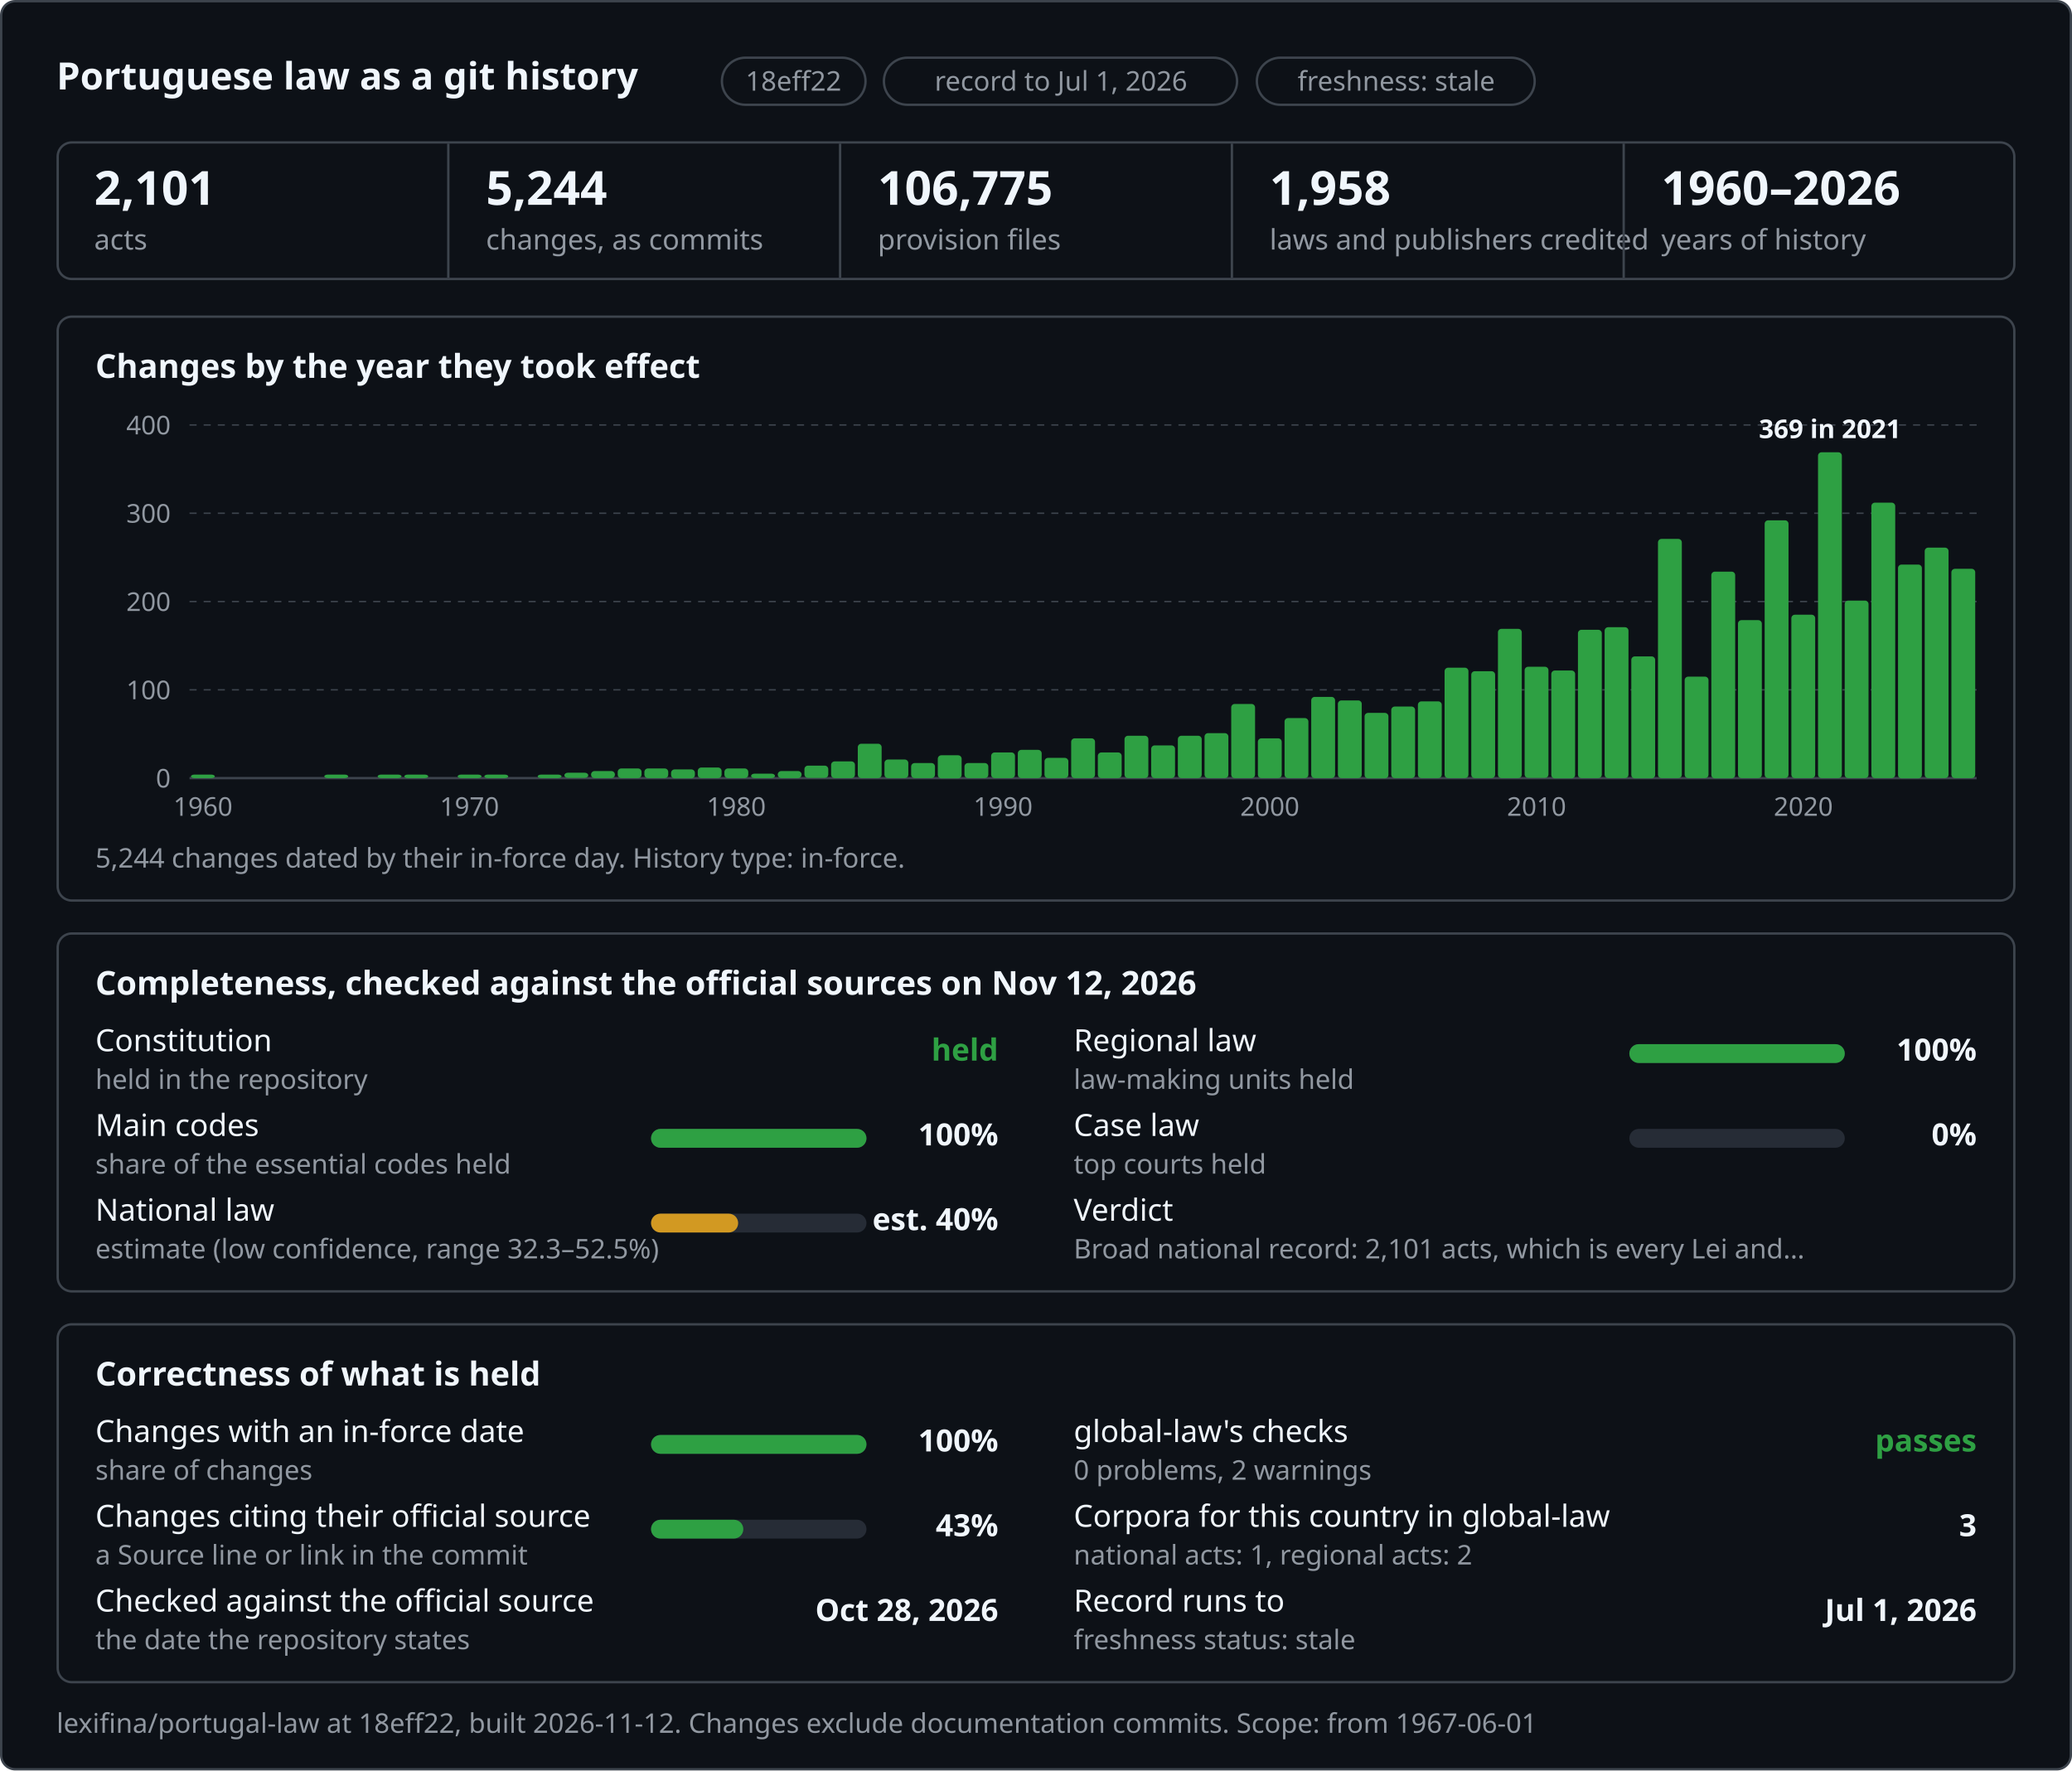
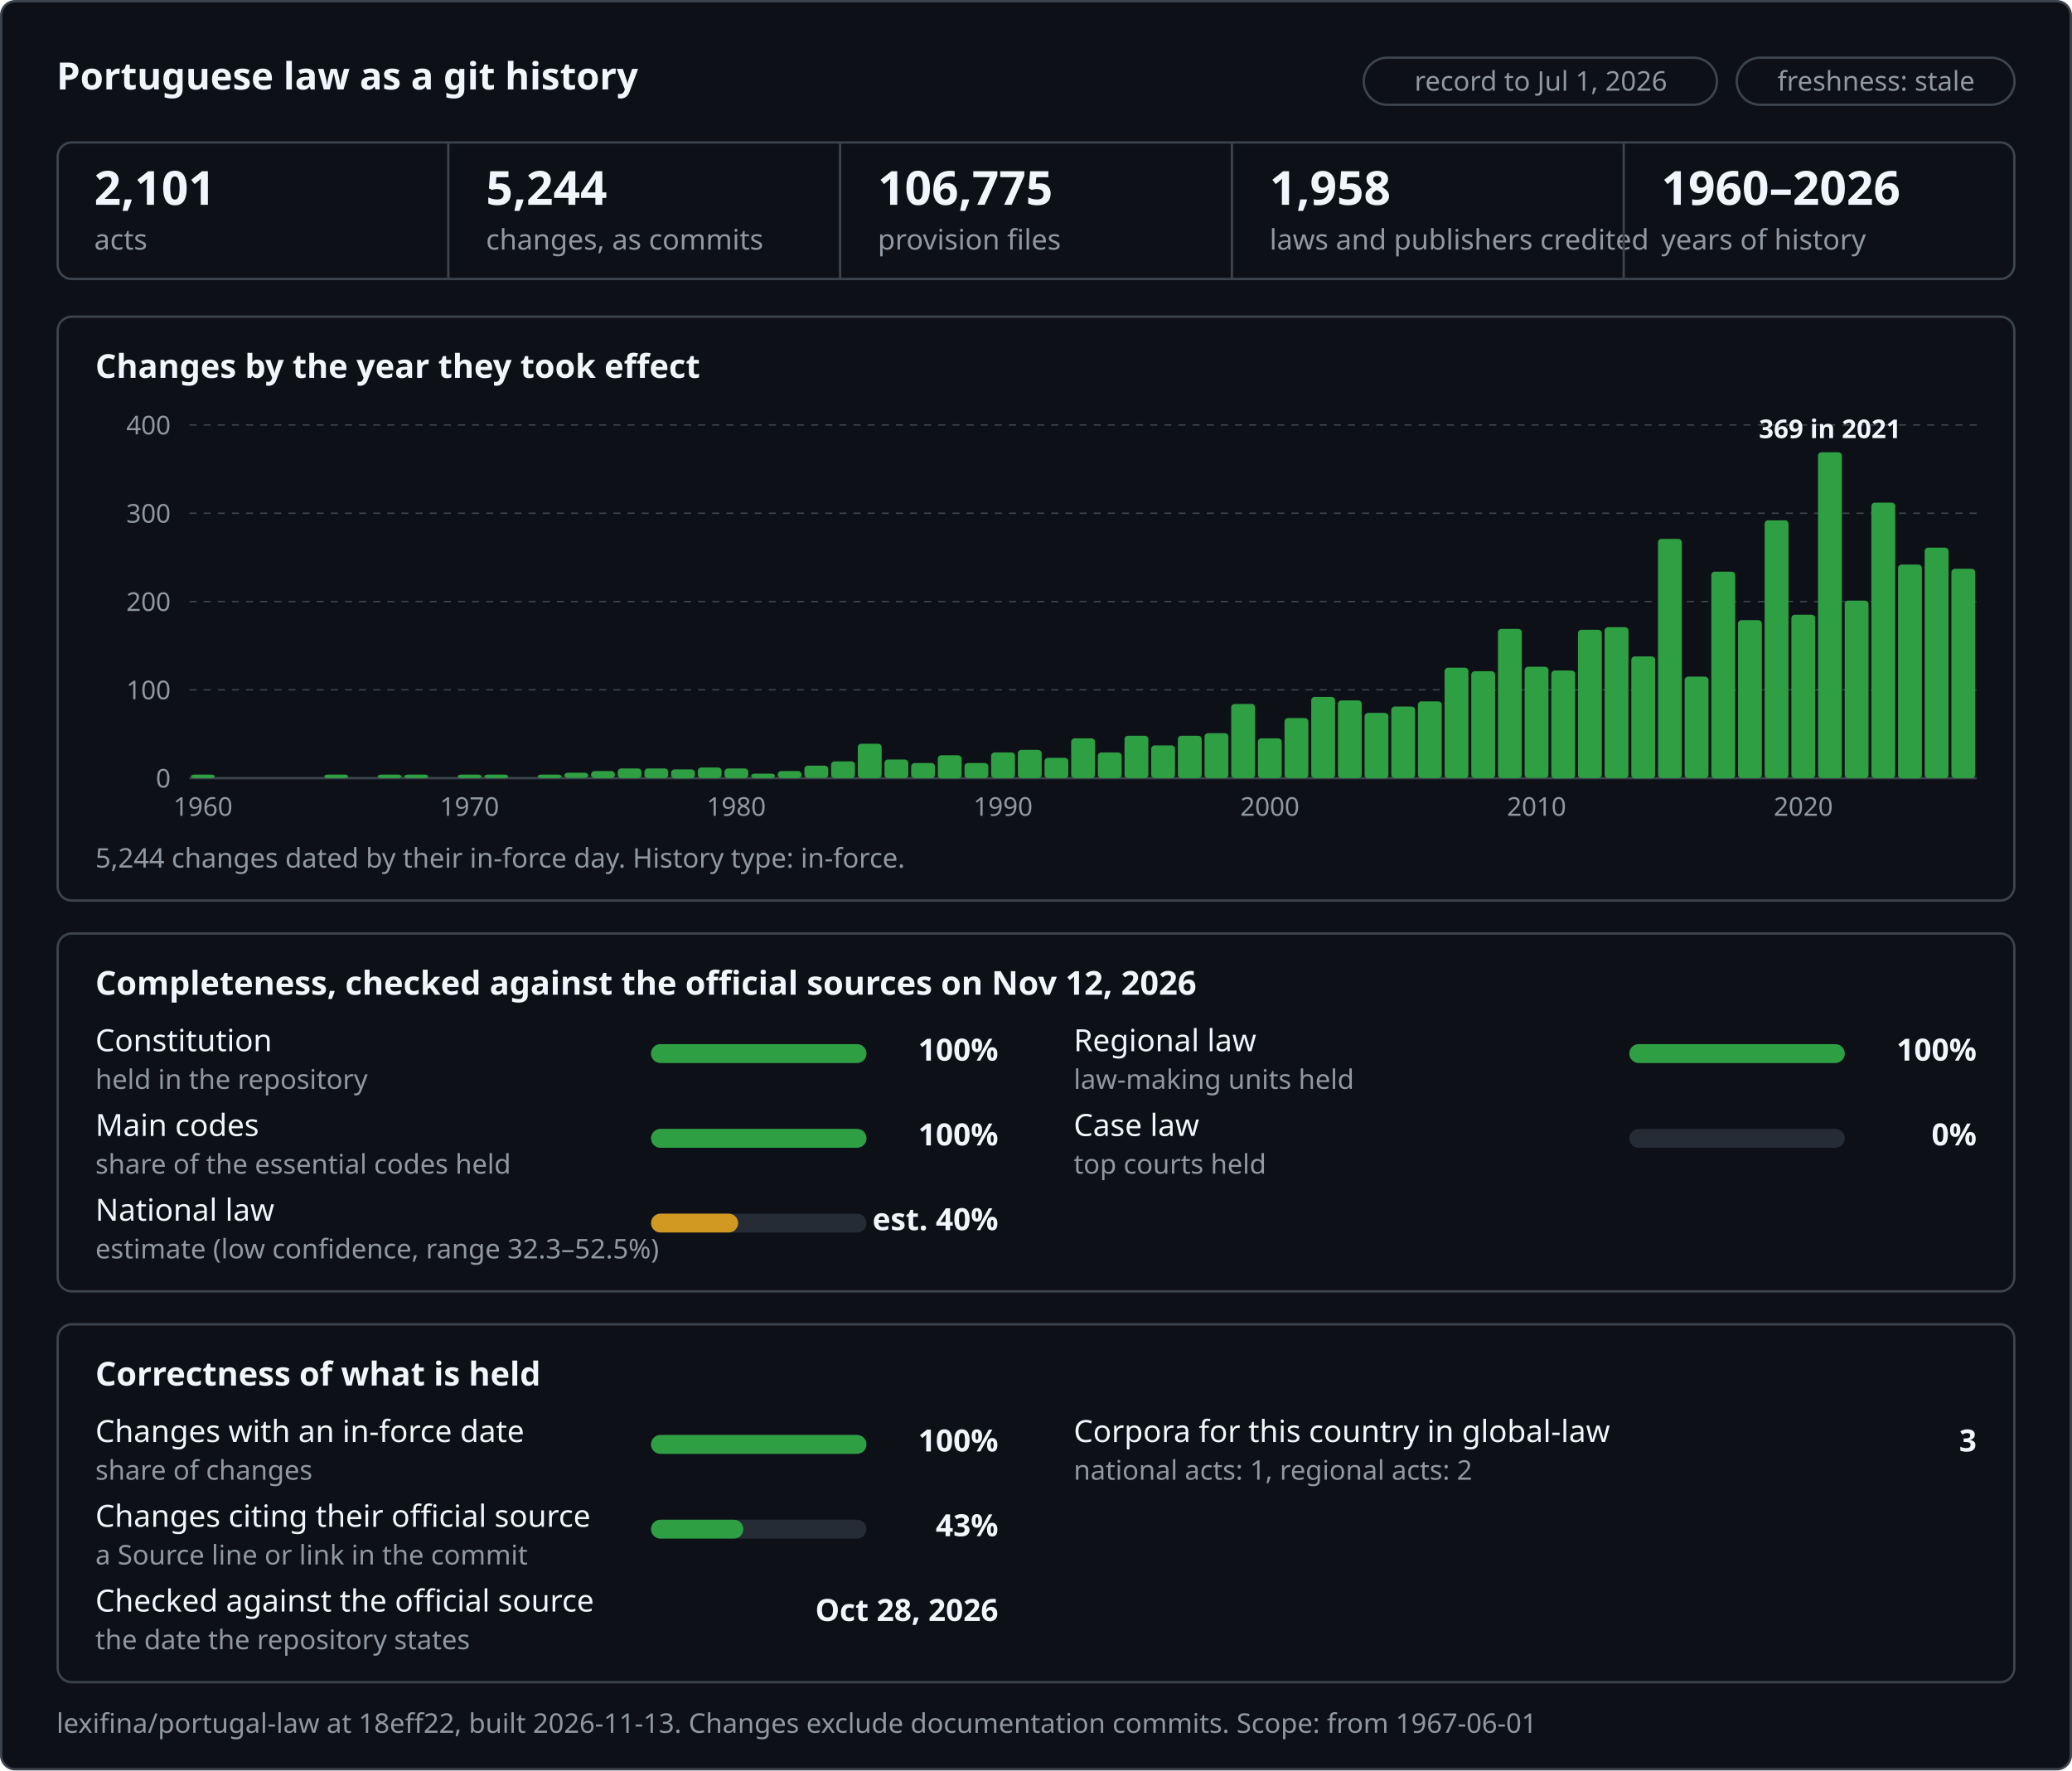
<svg xmlns="http://www.w3.org/2000/svg" width="880" height="752" viewBox="0 0 880 752" font-family="-apple-system,BlinkMacSystemFont,Segoe UI,Noto Sans,Helvetica,Arial,sans-serif">
  <rect x="0.5" y="0.5" width="879" height="751" rx="6" fill="#0d1117" stroke="#3d444d" />
  <text x="24" y="38" font-size="16" font-weight="600" fill="#f0f6fc">Portuguese law as a git history</text>
-   <rect x="306.6" y="24.5" width="61" height="20" rx="10" fill="none" stroke="#3d444d" />
-   <text x="337.0" y="38.5" font-size="11.5" font-weight="500" text-anchor="middle" fill="#9198a1">18eff22</text>
-   <rect x="375.4" y="24.5" width="150" height="20" rx="10" fill="none" stroke="#3d444d" />
-   <text x="450.6" y="38.5" font-size="11.5" font-weight="500" text-anchor="middle" fill="#9198a1">record to Jul 1, 2026</text>
-   <rect x="533.8" y="24.5" width="118" height="20" rx="10" fill="none" stroke="#3d444d" />
-   <text x="593.0" y="38.5" font-size="11.5" font-weight="500" text-anchor="middle" fill="#9198a1">freshness: stale</text>
+   <rect x="579.2" y="24.5" width="150" height="20" rx="10" fill="none" stroke="#3d444d" />
+   <text x="654.4" y="38.5" font-size="11.5" font-weight="500" text-anchor="middle" fill="#9198a1">record to Jul 1, 2026</text>
+   <rect x="737.6" y="24.5" width="118" height="20" rx="10" fill="none" stroke="#3d444d" />
+   <text x="796.8" y="38.5" font-size="11.5" font-weight="500" text-anchor="middle" fill="#9198a1">freshness: stale</text>
  <rect x="24.5" y="60.5" width="831" height="58" rx="6" fill="#0d1117" stroke="#3d444d" />
  <text x="40.0" y="87" font-size="20" font-weight="600" fill="#f0f6fc">2,101</text>
  <text x="40.0" y="106" font-size="12" fill="#9198a1">acts</text>
  <line x1="190.4" y1="61" x2="190.4" y2="118" stroke="#3d444d" />
  <text x="206.4" y="87" font-size="20" font-weight="600" fill="#f0f6fc">5,244</text>
  <text x="206.4" y="106" font-size="12" fill="#9198a1">changes, as commits</text>
  <line x1="356.8" y1="61" x2="356.8" y2="118" stroke="#3d444d" />
  <text x="372.8" y="87" font-size="20" font-weight="600" fill="#f0f6fc">106,775</text>
  <text x="372.8" y="106" font-size="12" fill="#9198a1">provision files</text>
  <line x1="523.2" y1="61" x2="523.2" y2="118" stroke="#3d444d" />
  <text x="539.2" y="87" font-size="20" font-weight="600" fill="#f0f6fc">1,958</text>
  <text x="539.2" y="106" font-size="12" fill="#9198a1">laws and publishers credited</text>
  <line x1="689.6" y1="61" x2="689.6" y2="118" stroke="#3d444d" />
  <text x="705.6" y="87" font-size="20" font-weight="600" fill="#f0f6fc">1960–2026</text>
  <text x="705.6" y="106" font-size="12" fill="#9198a1">years of history</text>
  <rect x="24.5" y="134.5" width="831" height="248" rx="6" fill="#0d1117" stroke="#3d444d" />
  <text x="40.5" y="160.5" font-size="14" font-weight="600" fill="#f0f6fc">Changes by the year they took effect</text>
  <line x1="80.5" y1="330.5" x2="839.5" y2="330.5" stroke="#3d444d" stroke-width="1" />
  <text x="72.5" y="334.5" font-size="11" text-anchor="end" fill="#9198a1">0</text>
  <line x1="80.5" y1="293.0" x2="839.5" y2="293.0" stroke="#3d444d" stroke-width="0.6" stroke-dasharray="3 3" />
  <text x="72.5" y="297.0" font-size="11" text-anchor="end" fill="#9198a1">100</text>
  <line x1="80.5" y1="255.5" x2="839.5" y2="255.5" stroke="#3d444d" stroke-width="0.6" stroke-dasharray="3 3" />
  <text x="72.5" y="259.5" font-size="11" text-anchor="end" fill="#9198a1">200</text>
  <line x1="80.5" y1="218.0" x2="839.5" y2="218.0" stroke="#3d444d" stroke-width="0.6" stroke-dasharray="3 3" />
  <text x="72.5" y="222.0" font-size="11" text-anchor="end" fill="#9198a1">300</text>
  <line x1="80.5" y1="180.5" x2="839.5" y2="180.5" stroke="#3d444d" stroke-width="0.6" stroke-dasharray="3 3" />
  <text x="72.5" y="184.5" font-size="11" text-anchor="end" fill="#9198a1">400</text>
  <rect x="81.10" y="329.0" width="10.13" height="1.5" rx="1.5" fill="#2ea043" />
  <text x="86.2" y="346.5" font-size="11" text-anchor="middle" fill="#9198a1">1960</text>
  <rect x="137.74" y="329.0" width="10.13" height="1.5" rx="1.5" fill="#2ea043" />
  <rect x="160.40" y="329.0" width="10.13" height="1.5" rx="1.5" fill="#2ea043" />
  <rect x="171.73" y="329.0" width="10.13" height="1.5" rx="1.5" fill="#2ea043" />
  <rect x="194.38" y="329.0" width="10.13" height="1.5" rx="1.5" fill="#2ea043" />
  <text x="199.4" y="346.5" font-size="11" text-anchor="middle" fill="#9198a1">1970</text>
  <rect x="205.71" y="329.0" width="10.13" height="1.5" rx="1.5" fill="#2ea043" />
  <rect x="228.37" y="329.0" width="10.13" height="1.5" rx="1.5" fill="#2ea043" />
  <rect x="239.70" y="328.2" width="10.13" height="2.2" rx="1.5" fill="#2ea043" />
  <rect x="251.03" y="327.5" width="10.13" height="3.0" rx="1.5" fill="#2ea043" />
  <rect x="262.35" y="326.4" width="10.13" height="4.1" rx="1.5" fill="#2ea043" />
  <rect x="273.68" y="326.4" width="10.13" height="4.1" rx="1.5" fill="#2ea043" />
  <rect x="285.01" y="326.8" width="10.13" height="3.8" rx="1.5" fill="#2ea043" />
  <rect x="296.34" y="326.0" width="10.13" height="4.5" rx="1.5" fill="#2ea043" />
  <rect x="307.67" y="326.4" width="10.13" height="4.1" rx="1.5" fill="#2ea043" />
  <text x="312.7" y="346.5" font-size="11" text-anchor="middle" fill="#9198a1">1980</text>
  <rect x="319.00" y="328.6" width="10.13" height="1.9" rx="1.5" fill="#2ea043" />
  <rect x="330.32" y="327.5" width="10.13" height="3.0" rx="1.5" fill="#2ea043" />
  <rect x="341.65" y="325.2" width="10.13" height="5.2" rx="1.5" fill="#2ea043" />
  <rect x="352.98" y="323.4" width="10.13" height="7.1" rx="1.5" fill="#2ea043" />
  <rect x="364.31" y="315.9" width="10.13" height="14.6" rx="1.5" fill="#2ea043" />
  <rect x="375.64" y="322.6" width="10.13" height="7.9" rx="1.5" fill="#2ea043" />
  <rect x="386.97" y="324.1" width="10.13" height="6.4" rx="1.5" fill="#2ea043" />
  <rect x="398.29" y="320.8" width="10.13" height="9.8" rx="1.5" fill="#2ea043" />
  <rect x="409.62" y="324.1" width="10.13" height="6.4" rx="1.5" fill="#2ea043" />
  <rect x="420.95" y="319.6" width="10.13" height="10.9" rx="1.5" fill="#2ea043" />
  <text x="426.0" y="346.5" font-size="11" text-anchor="middle" fill="#9198a1">1990</text>
  <rect x="432.28" y="318.5" width="10.13" height="12.0" rx="1.5" fill="#2ea043" />
  <rect x="443.61" y="321.9" width="10.13" height="8.6" rx="1.5" fill="#2ea043" />
  <rect x="454.94" y="313.6" width="10.13" height="16.9" rx="1.5" fill="#2ea043" />
  <rect x="466.26" y="319.6" width="10.13" height="10.9" rx="1.5" fill="#2ea043" />
  <rect x="477.59" y="312.5" width="10.13" height="18.0" rx="1.5" fill="#2ea043" />
  <rect x="488.92" y="316.6" width="10.13" height="13.9" rx="1.5" fill="#2ea043" />
  <rect x="500.25" y="312.5" width="10.13" height="18.0" rx="1.5" fill="#2ea043" />
  <rect x="511.58" y="311.4" width="10.13" height="19.1" rx="1.5" fill="#2ea043" />
  <rect x="522.91" y="299.0" width="10.13" height="31.5" rx="1.5" fill="#2ea043" />
  <rect x="534.23" y="313.6" width="10.13" height="16.9" rx="1.5" fill="#2ea043" />
  <text x="539.3" y="346.5" font-size="11" text-anchor="middle" fill="#9198a1">2000</text>
  <rect x="545.56" y="305.0" width="10.13" height="25.5" rx="1.5" fill="#2ea043" />
  <rect x="556.89" y="296.0" width="10.13" height="34.5" rx="1.5" fill="#2ea043" />
  <rect x="568.22" y="297.5" width="10.13" height="33.0" rx="1.5" fill="#2ea043" />
  <rect x="579.55" y="302.8" width="10.13" height="27.8" rx="1.5" fill="#2ea043" />
  <rect x="590.88" y="300.1" width="10.13" height="30.4" rx="1.5" fill="#2ea043" />
  <rect x="602.20" y="297.9" width="10.13" height="32.6" rx="1.5" fill="#2ea043" />
  <rect x="613.53" y="283.6" width="10.13" height="46.9" rx="1.5" fill="#2ea043" />
  <rect x="624.86" y="285.1" width="10.13" height="45.4" rx="1.5" fill="#2ea043" />
  <rect x="636.19" y="267.1" width="10.13" height="63.4" rx="1.5" fill="#2ea043" />
  <rect x="647.52" y="283.2" width="10.13" height="47.2" rx="1.5" fill="#2ea043" />
  <text x="652.6" y="346.5" font-size="11" text-anchor="middle" fill="#9198a1">2010</text>
  <rect x="658.85" y="284.8" width="10.13" height="45.8" rx="1.5" fill="#2ea043" />
  <rect x="670.17" y="267.5" width="10.13" height="63.0" rx="1.5" fill="#2ea043" />
  <rect x="681.50" y="266.4" width="10.13" height="64.1" rx="1.5" fill="#2ea043" />
  <rect x="692.83" y="278.8" width="10.13" height="51.8" rx="1.5" fill="#2ea043" />
  <rect x="704.16" y="228.9" width="10.13" height="101.6" rx="1.5" fill="#2ea043" />
  <rect x="715.49" y="287.4" width="10.13" height="43.1" rx="1.5" fill="#2ea043" />
  <rect x="726.82" y="242.8" width="10.13" height="87.8" rx="1.5" fill="#2ea043" />
  <rect x="738.14" y="263.4" width="10.13" height="67.1" rx="1.5" fill="#2ea043" />
  <rect x="749.47" y="221.0" width="10.13" height="109.5" rx="1.5" fill="#2ea043" />
  <rect x="760.80" y="261.1" width="10.13" height="69.4" rx="1.5" fill="#2ea043" />
  <text x="765.9" y="346.5" font-size="11" text-anchor="middle" fill="#9198a1">2020</text>
  <rect x="772.13" y="192.1" width="10.13" height="138.4" rx="1.5" fill="#2ea043" />
  <text x="777.2" y="186.1" font-size="11" font-weight="600" text-anchor="middle" fill="#f0f6fc">369 in 2021</text>
  <rect x="783.46" y="255.1" width="10.13" height="75.4" rx="1.5" fill="#2ea043" />
  <rect x="794.79" y="213.5" width="10.13" height="117.0" rx="1.5" fill="#2ea043" />
  <rect x="806.11" y="239.8" width="10.13" height="90.8" rx="1.5" fill="#2ea043" />
  <rect x="817.44" y="232.6" width="10.13" height="97.9" rx="1.5" fill="#2ea043" />
  <rect x="828.77" y="241.6" width="10.13" height="88.9" rx="1.5" fill="#2ea043" />
  <text x="40.5" y="368.5" font-size="11.5" fill="#9198a1">5,244 changes dated by their in-force day. History type: in-force.</text>
  <rect x="24.5" y="396.5" width="831" height="152" rx="6" fill="#0d1117" stroke="#3d444d" />
  <text x="40.5" y="422.5" font-size="14" font-weight="600" fill="#f0f6fc">Completeness, checked against the official sources on Nov 12, 2026</text>
  <text x="40.5" y="446.5" font-size="13" fill="#f0f6fc">Constitution</text>
  <text x="40.5" y="462.5" font-size="11.5" fill="#9198a1">held in the repository</text>
-   <text x="424.0" y="450.5" font-size="13" font-weight="600" text-anchor="end" fill="#2ea043">held</text>
+   <g>
+     <rect x="276.5" y="443.5" width="91.5" height="8" rx="4" fill="#262c36" />
+     <rect x="276.5" y="443.5" width="91.5" height="8" rx="4" fill="#2ea043" />
+   </g>
+   <text x="424.0" y="450.5" font-size="13" font-weight="600" text-anchor="end" fill="#f0f6fc">100%</text>
  <text x="40.5" y="482.5" font-size="13" fill="#f0f6fc">Main codes</text>
  <text x="40.5" y="498.5" font-size="11.5" fill="#9198a1">share of the essential codes held</text>
  <g>
    <rect x="276.5" y="479.5" width="91.5" height="8" rx="4" fill="#262c36" />
    <rect x="276.5" y="479.5" width="91.5" height="8" rx="4" fill="#2ea043" />
  </g>
  <text x="424.0" y="486.5" font-size="13" font-weight="600" text-anchor="end" fill="#f0f6fc">100%</text>
  <text x="40.5" y="518.5" font-size="13" fill="#f0f6fc">National law</text>
  <text x="40.5" y="534.5" font-size="11.5" fill="#9198a1">estimate (low confidence, range 32.3–52.5%)</text>
  <g>
    <rect x="276.5" y="515.5" width="91.5" height="8" rx="4" fill="#262c36" />
    <rect x="276.5" y="515.5" width="37.0" height="8" rx="4" fill="#d29922" />
  </g>
  <text x="424.0" y="522.5" font-size="13" font-weight="600" text-anchor="end" fill="#f0f6fc">est. 40%</text>
  <text x="456.0" y="446.5" font-size="13" fill="#f0f6fc">Regional law</text>
  <text x="456.0" y="462.5" font-size="11.5" fill="#9198a1">law-making units held</text>
  <g>
    <rect x="692.0" y="443.5" width="91.5" height="8" rx="4" fill="#262c36" />
    <rect x="692.0" y="443.5" width="91.5" height="8" rx="4" fill="#2ea043" />
  </g>
  <text x="839.5" y="450.5" font-size="13" font-weight="600" text-anchor="end" fill="#f0f6fc">100%</text>
  <text x="456.0" y="482.5" font-size="13" fill="#f0f6fc">Case law</text>
  <text x="456.0" y="498.5" font-size="11.5" fill="#9198a1">top courts held</text>
  <g>
    <rect x="692.0" y="479.5" width="91.5" height="8" rx="4" fill="#262c36" />
  </g>
  <text x="839.5" y="486.5" font-size="13" font-weight="600" text-anchor="end" fill="#f0f6fc">0%</text>
-   <text x="456.0" y="518.5" font-size="13" fill="#f0f6fc">Verdict</text>
-   <text x="456.0" y="534.5" font-size="11.5" fill="#9198a1">Broad national record: 2,101 acts, which is every Lei and…</text>
-   <text x="839.5" y="522.5" font-size="13" font-weight="600" text-anchor="end" fill="#9198a1" />
  <rect x="24.5" y="562.5" width="831" height="152" rx="6" fill="#0d1117" stroke="#3d444d" />
  <text x="40.5" y="588.5" font-size="14" font-weight="600" fill="#f0f6fc">Correctness of what is held</text>
  <text x="40.5" y="612.5" font-size="13" fill="#f0f6fc">Changes with an in-force date</text>
  <text x="40.5" y="628.5" font-size="11.5" fill="#9198a1">share of changes</text>
  <g>
    <rect x="276.5" y="609.5" width="91.5" height="8" rx="4" fill="#262c36" />
    <rect x="276.5" y="609.5" width="91.5" height="8" rx="4" fill="#2ea043" />
  </g>
  <text x="424.0" y="616.5" font-size="13" font-weight="600" text-anchor="end" fill="#f0f6fc">100%</text>
  <text x="40.5" y="648.5" font-size="13" fill="#f0f6fc">Changes citing their official source</text>
  <text x="40.5" y="664.5" font-size="11.5" fill="#9198a1">a Source line or link in the commit</text>
  <g>
    <rect x="276.5" y="645.5" width="91.5" height="8" rx="4" fill="#262c36" />
    <rect x="276.5" y="645.5" width="39.2" height="8" rx="4" fill="#2ea043" />
  </g>
  <text x="424.0" y="652.5" font-size="13" font-weight="600" text-anchor="end" fill="#f0f6fc">43%</text>
  <text x="40.5" y="684.5" font-size="13" fill="#f0f6fc">Checked against the official source</text>
  <text x="40.5" y="700.5" font-size="11.5" fill="#9198a1">the date the repository states</text>
  <text x="424.0" y="688.5" font-size="13" font-weight="600" text-anchor="end" fill="#f0f6fc">Oct 28, 2026</text>
-   <text x="456.0" y="612.5" font-size="13" fill="#f0f6fc">global-law's checks</text>
-   <text x="456.0" y="628.5" font-size="11.5" fill="#9198a1">0 problems, 2 warnings</text>
-   <text x="839.5" y="616.5" font-size="13" font-weight="600" text-anchor="end" fill="#2ea043">passes</text>
-   <text x="456.0" y="648.5" font-size="13" fill="#f0f6fc">Corpora for this country in global-law</text>
-   <text x="456.0" y="664.5" font-size="11.5" fill="#9198a1">national acts: 1, regional acts: 2</text>
-   <text x="839.5" y="652.5" font-size="13" font-weight="600" text-anchor="end" fill="#f0f6fc">3</text>
-   <text x="456.0" y="684.5" font-size="13" fill="#f0f6fc">Record runs to</text>
-   <text x="456.0" y="700.5" font-size="11.5" fill="#9198a1">freshness status: stale</text>
-   <text x="839.5" y="688.5" font-size="13" font-weight="600" text-anchor="end" fill="#f0f6fc">Jul 1, 2026</text>
-   <text x="24" y="736" font-size="11.5" fill="#9198a1">lexifina/portugal-law at 18eff22, built 2026-11-12. Changes exclude documentation commits. Scope: from 1967-06-01</text>
+   <text x="456.0" y="612.5" font-size="13" fill="#f0f6fc">Corpora for this country in global-law</text>
+   <text x="456.0" y="628.5" font-size="11.5" fill="#9198a1">national acts: 1, regional acts: 2</text>
+   <text x="839.5" y="616.5" font-size="13" font-weight="600" text-anchor="end" fill="#f0f6fc">3</text>
+   <text x="24" y="736" font-size="11.5" fill="#9198a1">lexifina/portugal-law at 18eff22, built 2026-11-13. Changes exclude documentation commits. Scope: from 1967-06-01</text>
</svg>
